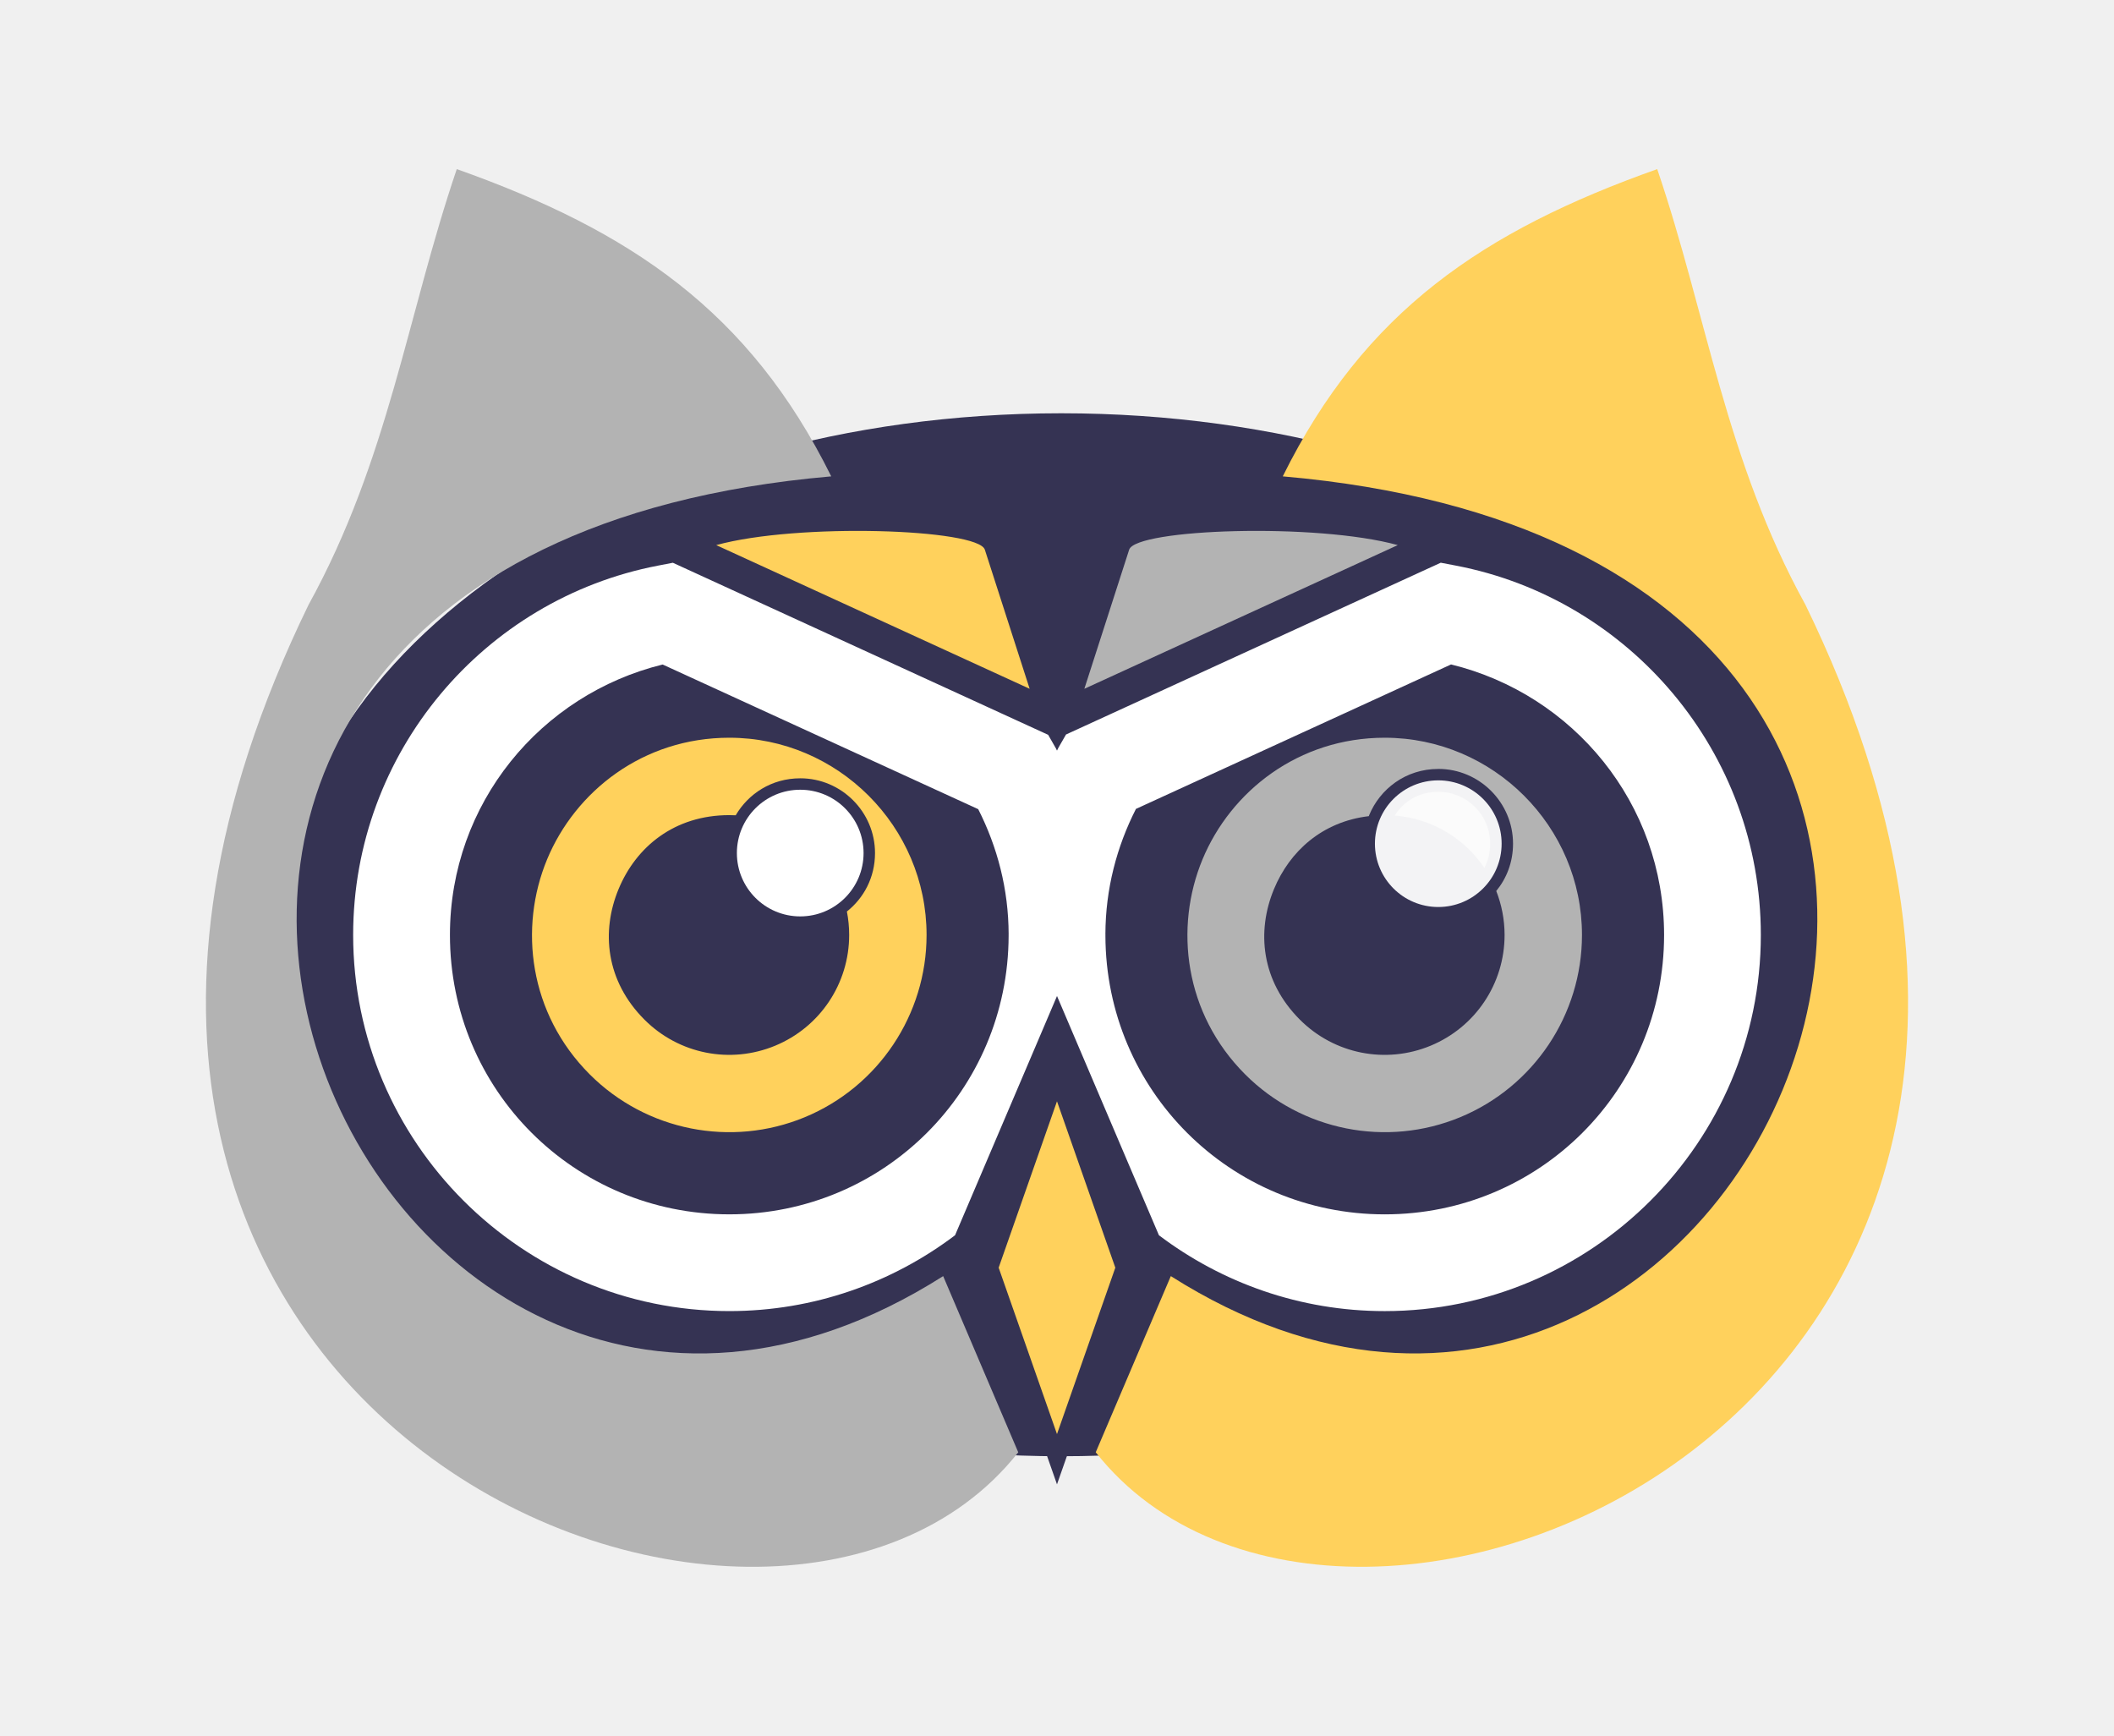
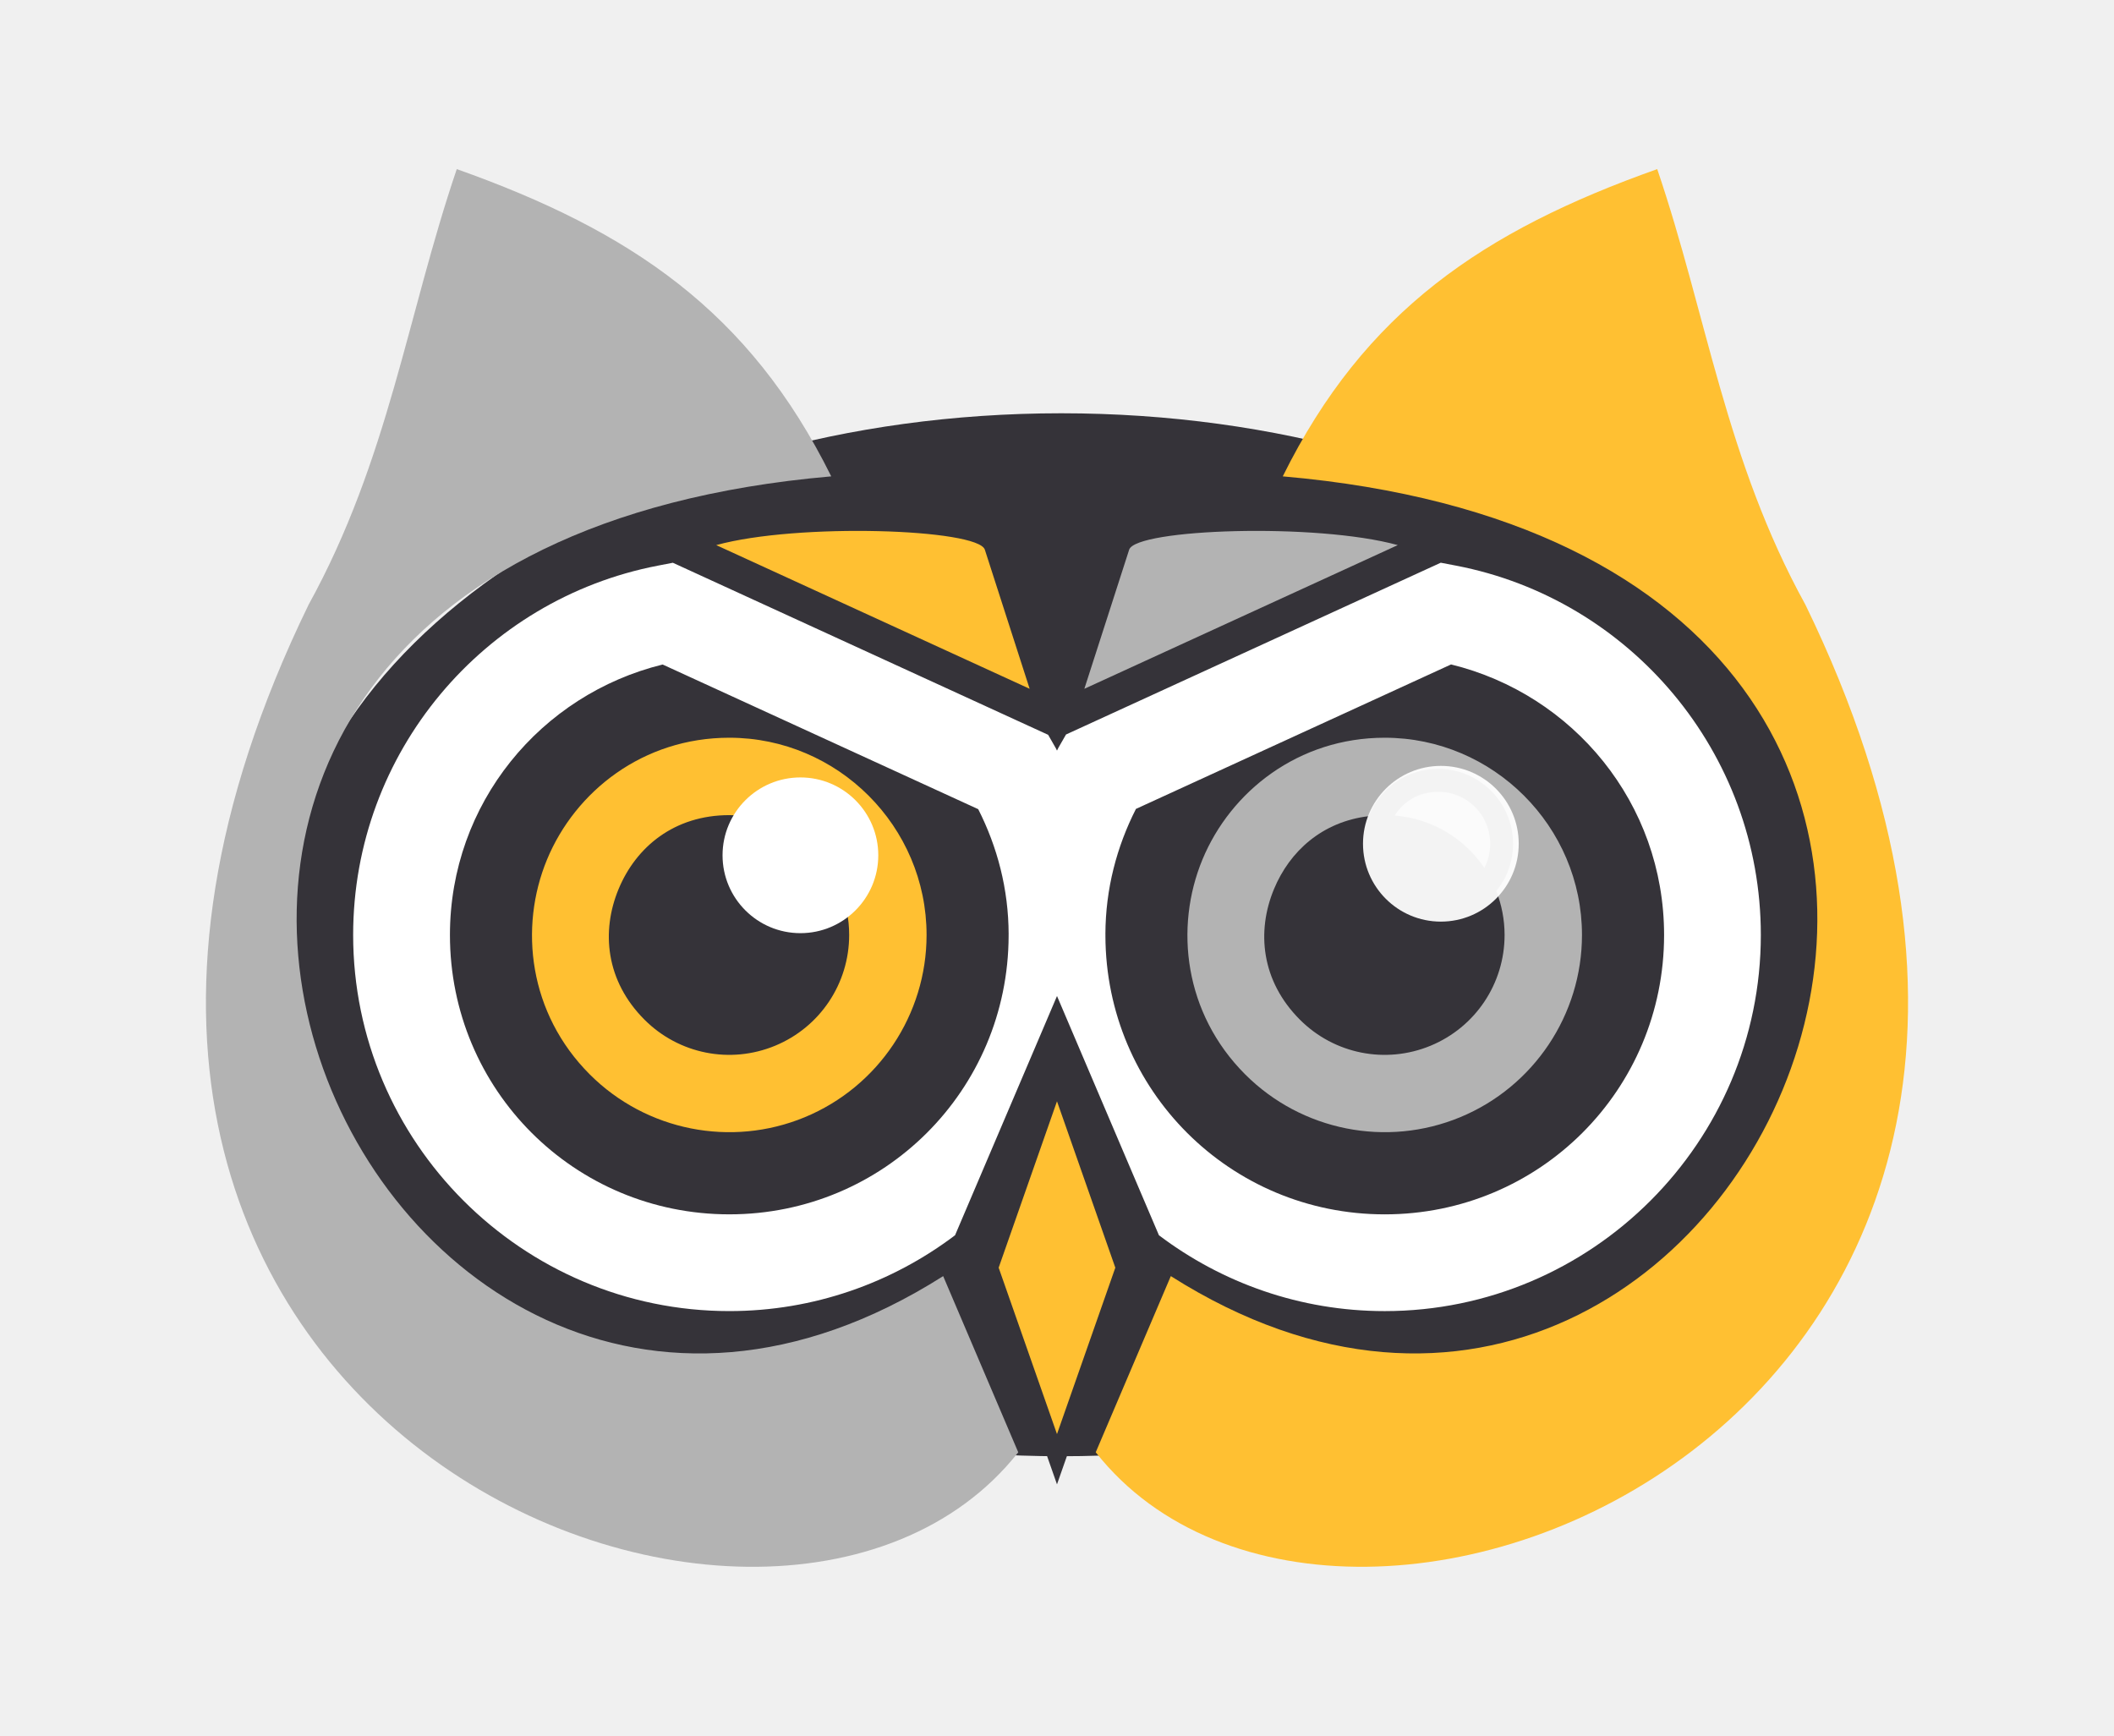
<svg xmlns="http://www.w3.org/2000/svg" width="146.905mm" height="120.633mm" viewBox="0 0 146.905 120.633" version="1.1" id="svg5" xml:space="preserve">
  <defs id="defs2">
    <circle r="75" cy="75" cx="75" id="path-1" />
    <circle r="75" cy="75" cx="75" id="path-1-3" />
  </defs>
  <g id="layer1" transform="translate(-35.51004,-102.8327)">
-     <ellipse style="fill:#353353;fill-opacity:1;stroke:none;stroke-width:0.34;stroke-opacity:1" id="path4658" cx="109.258" cy="167.791" ry="36.239" rx="54.229" />
+     <ellipse style="fill:#353339;fill-opacity:1;stroke:none;stroke-width:0.34;stroke-opacity:1" id="path4658" cx="109.258" cy="167.791" ry="36.239" rx="54.229" />
    <path d="m 108.944,139.472 v 0.503 0.487 0.471 0.456 0.441 0.427 0.412 0.398 0.384 0.37 0.357 0.344 0.331 0.318 0.305 0.293 0.282 0.269 0.258 0.247 0.236 0.225 0.215 0.205 0.194 0.185 0.175 0.166 0.157 0.148 0.14 0.132 0.123 0.117 0.108 0.101 0.095 0.087 0.081 0.075 0.068 0.063 0.058 0.052 0.048 0.043 0.038 0.034 0.029 0.025 0.022 0.02 0.017 0.014 0.011 0.01 0.01 0.01 0 0 0 0" style="fill:#ffcc00;fill-rule:evenodd;stroke-width:2.801" id="path193-3" />
    <path style="opacity:1;fill:#b3b3b3;fill-opacity:1;fill-rule:evenodd;stroke:none;stroke-width:4.012;stroke-linecap:butt;stroke-linejoin:miter;stroke-miterlimit:4;stroke-dasharray:none;stroke-opacity:1" d="m 67.252,114.584 c -3.435,10.095 -4.738,20.189 -10.304,30.284 -27.469,56.472 32.115,80.732 49.322,58.889 l -1.992,-4.673 -3.226,-7.571 C 60.226,217.41 28.224,141.608 93.274,135.936 87.589,124.454 79.332,118.874 67.252,114.584 Z m 41.729,70.663 c -1.067,1.016 -2.132,1.956 -3.193,2.827 l -1.274,2.988 2.857,6.704 1.072,2.518 c 0.189,-0.387 0.369,-0.782 0.537,-1.19 z" id="path2-3-6" />
-     <path style="opacity:1;fill:#ffd15c;fill-opacity:1;fill-rule:evenodd;stroke:none;stroke-width:4.012;stroke-linecap:butt;stroke-linejoin:miter;stroke-miterlimit:4;stroke-dasharray:none;stroke-opacity:1" d="m 150.673,114.584 c -12.08,4.29 -20.337,9.87 -26.022,21.352 65.049,5.672 33.048,81.473 -7.779,55.576 l -3.227,7.571 -1.991,4.672 c 17.207,21.844 76.791,-2.416 49.322,-58.889 -5.566,-10.095 -6.869,-20.188 -10.304,-30.284 z m -41.729,70.663 v 13.848 c 0.167,0.407 0.348,0.803 0.537,1.19 l 1.072,-2.518 2.856,-6.704 -1.273,-2.987 c -1.061,-0.871 -2.126,-1.811 -3.193,-2.828 z" id="path2-7" />
-     <path style="color:#000000;font-style:normal;font-variant:normal;font-weight:normal;font-stretch:normal;font-size:medium;line-height:normal;font-family:sans-serif;font-variant-ligatures:normal;font-variant-position:normal;font-variant-caps:normal;font-variant-numeric:normal;font-variant-alternates:normal;font-feature-settings:normal;text-indent:0;text-align:start;text-decoration:none;text-decoration-line:none;text-decoration-style:solid;text-decoration-color:#000000;letter-spacing:normal;word-spacing:normal;text-transform:none;writing-mode:lr-tb;direction:ltr;text-orientation:mixed;dominant-baseline:auto;baseline-shift:baseline;text-anchor:start;white-space:normal;shape-padding:0;clip-rule:nonzero;display:inline;overflow:visible;visibility:visible;isolation:auto;mix-blend-mode:normal;color-interpolation:sRGB;color-interpolation-filters:linearRGB;solid-color:#000000;solid-opacity:1;vector-effect:none;fill:#ffd15c;fill-opacity:1;fill-rule:nonzero;stroke:none;stroke-width:5.378;stroke-linecap:butt;stroke-linejoin:miter;stroke-miterlimit:4;stroke-dasharray:none;stroke-dashoffset:0;stroke-opacity:1;color-rendering:auto;image-rendering:auto;shape-rendering:auto;text-rendering:auto;enable-background:accumulate" d="m 86.19,154.099 c -5.992,-1e-5 -10.701,3.723 -12.665,8.462 -1.963,4.739 -1.265,10.701 2.972,14.937 3.915,3.915 9.824,5.09 14.939,2.972 5.115,-2.118 8.463,-7.127 8.463,-12.664 1.95e-4,-7.539 -6.17,-13.707 -13.709,-13.707 z m 4.93,2.819 c 2.86,0 5.196,2.336 5.196,5.196 -2.1e-5,1.714 -0.795,3.141 -1.954,4.061 0.103,0.527 0.158,1.072 0.158,1.631 -8.8e-5,3.376 -2.023,6.403 -5.142,7.695 -3.12,1.292 -6.69,0.582 -9.078,-1.805 -2.704,-2.704 -3.019,-6.147 -1.805,-9.077 1.214,-2.93 3.87,-5.141 7.695,-5.141 0.15,0 0.298,0.003 0.446,0.011 0.868,-1.484 2.48,-2.57 4.484,-2.57 z m 0,1.589 c -1.187,0 -2.121,0.507 -2.748,1.264 2.474,0.66 4.48,2.411 5.472,4.724 0.54,-0.605 0.884,-1.407 0.884,-2.381 2.7e-5,-2.002 -1.605,-3.607 -3.607,-3.607 z" id="path34-5" />
-     <path d="m 91.119,157.713 a 4.402,4.401 0 0 1 4.402,4.401 4.402,4.401 0 1 1 -4.402,-4.401 z" style="fill:#ffffff;fill-opacity:1;fill-rule:evenodd;stroke:#ffffff;stroke-width:0;stroke-linecap:butt;stroke-linejoin:miter;stroke-miterlimit:4;stroke-dasharray:none" id="path38-3" />
+     <path style="opacity:1;fill:#ffc032;fill-opacity:1;fill-rule:evenodd;stroke:none;stroke-width:4.012;stroke-linecap:butt;stroke-linejoin:miter;stroke-miterlimit:4;stroke-dasharray:none;stroke-opacity:1" d="m 150.673,114.584 c -12.08,4.29 -20.337,9.87 -26.022,21.352 65.049,5.672 33.048,81.473 -7.779,55.576 l -3.227,7.571 -1.991,4.672 c 17.207,21.844 76.791,-2.416 49.322,-58.889 -5.566,-10.095 -6.869,-20.188 -10.304,-30.284 z m -41.729,70.663 v 13.848 c 0.167,0.407 0.348,0.803 0.537,1.19 l 1.072,-2.518 2.856,-6.704 -1.273,-2.987 c -1.061,-0.871 -2.126,-1.811 -3.193,-2.828 z" id="path2-7" />
+     <path style="color:#000000;font-style:normal;font-variant:normal;font-weight:normal;font-stretch:normal;font-size:medium;line-height:normal;font-family:sans-serif;font-variant-ligatures:normal;font-variant-position:normal;font-variant-caps:normal;font-variant-numeric:normal;font-variant-alternates:normal;font-feature-settings:normal;text-indent:0;text-align:start;text-decoration:none;text-decoration-line:none;text-decoration-style:solid;text-decoration-color:#000000;letter-spacing:normal;word-spacing:normal;text-transform:none;writing-mode:lr-tb;direction:ltr;text-orientation:mixed;dominant-baseline:auto;baseline-shift:baseline;text-anchor:start;white-space:normal;shape-padding:0;clip-rule:nonzero;display:inline;overflow:visible;visibility:visible;isolation:auto;mix-blend-mode:normal;color-interpolation:sRGB;color-interpolation-filters:linearRGB;solid-color:#000000;solid-opacity:1;vector-effect:none;fill:#ffc032;fill-opacity:1;fill-rule:nonzero;stroke:none;stroke-width:5.378;stroke-linecap:butt;stroke-linejoin:miter;stroke-miterlimit:4;stroke-dasharray:none;stroke-dashoffset:0;stroke-opacity:1;color-rendering:auto;image-rendering:auto;shape-rendering:auto;text-rendering:auto;enable-background:accumulate" d="m 86.19,154.099 c -5.992,-1e-5 -10.701,3.723 -12.665,8.462 -1.963,4.739 -1.265,10.701 2.972,14.937 3.915,3.915 9.824,5.09 14.939,2.972 5.115,-2.118 8.463,-7.127 8.463,-12.664 1.95e-4,-7.539 -6.17,-13.707 -13.709,-13.707 z m 4.93,2.819 c 2.86,0 5.196,2.336 5.196,5.196 -2.1e-5,1.714 -0.795,3.141 -1.954,4.061 0.103,0.527 0.158,1.072 0.158,1.631 -8.8e-5,3.376 -2.023,6.403 -5.142,7.695 -3.12,1.292 -6.69,0.582 -9.078,-1.805 -2.704,-2.704 -3.019,-6.147 -1.805,-9.077 1.214,-2.93 3.87,-5.141 7.695,-5.141 0.15,0 0.298,0.003 0.446,0.011 0.868,-1.484 2.48,-2.57 4.484,-2.57 z m 0,1.589 c -1.187,0 -2.121,0.507 -2.748,1.264 2.474,0.66 4.48,2.411 5.472,4.724 0.54,-0.605 0.884,-1.407 0.884,-2.381 2.7e-5,-2.002 -1.605,-3.607 -3.607,-3.607 z" id="path34-5" />
+     <path d="m 91.132,156.858 a 5.411,5.411 0 0 1 5.411,5.411 5.411,5.411 0 1 1 -5.411,-5.411 z" style="fill:#ffffff;fill-opacity:1;fill-rule:evenodd;stroke:#ffffff;stroke-width:0;stroke-linecap:butt;stroke-linejoin:miter;stroke-miterlimit:4;stroke-dasharray:none" id="path38-3" />
    <path style="color:#000000;font-style:normal;font-variant:normal;font-weight:normal;font-stretch:normal;font-size:medium;line-height:normal;font-family:sans-serif;font-variant-ligatures:normal;font-variant-position:normal;font-variant-caps:normal;font-variant-numeric:normal;font-variant-alternates:normal;font-feature-settings:normal;text-indent:0;text-align:start;text-decoration:none;text-decoration-line:none;text-decoration-style:solid;text-decoration-color:#000000;letter-spacing:normal;word-spacing:normal;text-transform:none;writing-mode:lr-tb;direction:ltr;text-orientation:mixed;dominant-baseline:auto;baseline-shift:baseline;text-anchor:start;white-space:normal;shape-padding:0;clip-rule:nonzero;display:inline;overflow:visible;visibility:visible;isolation:auto;mix-blend-mode:normal;color-interpolation:sRGB;color-interpolation-filters:linearRGB;solid-color:#000000;solid-opacity:1;vector-effect:none;fill:#b3b3b3;fill-opacity:1;fill-rule:nonzero;stroke:none;stroke-width:5.378;stroke-linecap:butt;stroke-linejoin:miter;stroke-miterlimit:4;stroke-dasharray:none;stroke-dashoffset:0;stroke-opacity:1;color-rendering:auto;image-rendering:auto;shape-rendering:auto;text-rendering:auto;enable-background:accumulate" d="m 131.736,154.099 c -5.992,0 -10.701,3.722 -12.665,8.461 -1.963,4.739 -1.265,10.702 2.972,14.938 3.915,3.915 9.823,5.09 14.938,2.972 5.115,-2.118 8.463,-7.127 8.463,-12.664 2.1e-4,-7.539 -6.169,-13.707 -13.708,-13.707 z m 3.721,2.167 c 2.86,-1.7e-4 5.196,2.336 5.196,5.196 1e-5,1.289 -0.45,2.416 -1.166,3.287 0.369,0.946 0.579,1.974 0.579,3.058 -9e-5,3.376 -2.023,6.403 -5.142,7.695 -3.12,1.292 -6.69,0.581 -9.078,-1.806 -2.704,-2.704 -3.02,-6.146 -1.806,-9.076 1.092,-2.637 3.359,-4.688 6.59,-5.071 0.009,-0.024 0.017,-0.049 0.027,-0.073 0.745,-1.799 2.519,-3.207 4.8,-3.208 z m 0,1.589 c -1.38,9e-5 -2.42,0.684 -3.03,1.653 2.611,0.21 4.865,1.6 6.235,3.644 0.253,-0.486 0.403,-1.05 0.403,-1.69 -3e-5,-2.002 -1.606,-3.607 -3.608,-3.607 z" id="path42-5" />
-     <path d="m 135.458,157.061 a 4.402,4.401 0 0 1 4.402,4.401 4.402,4.401 0 1 1 -4.402,-4.401 z" style="fill:#ffffff;fill-opacity:0.941;fill-rule:evenodd;stroke:#ffffff;stroke-width:0;stroke-linecap:butt;stroke-linejoin:miter;stroke-miterlimit:4;stroke-dasharray:none" id="path46-6" />
+     <path d="m 135.637,156.056 a 5.411,5.411 0 0 1 5.412,5.411 5.411,5.411 0 1 1 -5.412,-5.411 z" style="fill:#ffffff;fill-opacity:0.941;fill-rule:evenodd;stroke:#ffffff;stroke-width:0;stroke-linecap:butt;stroke-linejoin:miter;stroke-miterlimit:4;stroke-dasharray:none" id="path46-6" />
    <path style="color:#000000;font-style:normal;font-variant:normal;font-weight:normal;font-stretch:normal;font-size:medium;line-height:normal;font-family:sans-serif;font-variant-ligatures:normal;font-variant-position:normal;font-variant-caps:normal;font-variant-numeric:normal;font-variant-alternates:normal;font-feature-settings:normal;text-indent:0;text-align:start;text-decoration:none;text-decoration-line:none;text-decoration-style:solid;text-decoration-color:#000000;letter-spacing:normal;word-spacing:normal;text-transform:none;writing-mode:lr-tb;direction:ltr;text-orientation:mixed;dominant-baseline:auto;baseline-shift:baseline;text-anchor:start;white-space:normal;shape-padding:0;clip-rule:nonzero;display:inline;overflow:visible;visibility:visible;isolation:auto;mix-blend-mode:normal;color-interpolation:sRGB;color-interpolation-filters:linearRGB;solid-color:#000000;solid-opacity:1;vector-effect:none;fill:#ffffff;fill-opacity:1;fill-rule:nonzero;stroke:none;stroke-width:6.723;stroke-linecap:butt;stroke-linejoin:miter;stroke-miterlimit:4;stroke-dasharray:none;stroke-dashoffset:0;stroke-opacity:1;color-rendering:auto;image-rendering:auto;shape-rendering:auto;text-rendering:auto;enable-background:accumulate" d="m 135.631,141.937 -0.978,0.448 -8.525,3.908 -16.539,7.582 -0.536,0.934 c -0.034,0.059 -0.057,0.125 -0.091,0.185 -0.029,-0.052 -0.05,-0.11 -0.079,-0.162 l -0.536,-0.936 -0.98,-0.449 -15.604,-7.154 -9.495,-4.353 -1.058,0.204 c -12.059,2.328 -21.159,12.965 -21.159,25.661 0,14.396 11.743,26.138 26.139,26.138 5.883,0 11.316,-1.966 15.688,-5.27 l 2.401,-5.634 3.138,-7.362 1.546,-3.629 4.682,10.991 2.401,5.634 c 4.373,3.304 9.806,5.271 15.689,5.271 14.396,0 26.138,-11.742 26.138,-26.138 0,-12.706 -9.113,-23.349 -21.185,-25.667 z m 0.715,7.069 c 8.481,2.074 14.804,9.641 14.804,18.801 0,10.762 -8.651,19.414 -19.414,19.414 -10.744,0 -19.382,-8.627 -19.409,-19.365 3e-5,-0.017 0.002,-0.033 0.002,-0.049 0,-0.019 -0.003,-0.037 -0.003,-0.056 0.009,-3.151 0.791,-6.087 2.123,-8.706 l 14.484,-6.639 z m -54.788,0.005 7.404,3.394 14.526,6.659 c 1.326,2.614 2.105,5.543 2.114,8.686 -3e-5,0.019 -0.003,0.037 -0.003,0.056 0,0.017 0.002,0.033 0.002,0.049 -0.027,10.739 -8.664,19.365 -19.409,19.365 -10.762,0 -19.415,-8.652 -19.415,-19.414 0,-9.152 6.313,-16.714 14.782,-18.795 z" id="path99-2" />
-     <path d="m 108.962,177.617 2.333,6.655 2.333,6.655 -2.333,6.655 -2.333,6.655 -2.333,-6.655 -2.333,-6.655 2.333,-6.655 z" style="fill:#ffd15c;fill-opacity:1;fill-rule:evenodd;stroke:#353353;stroke-width:1.156;stroke-linecap:butt;stroke-linejoin:miter;stroke-miterlimit:4;stroke-dasharray:none;stroke-opacity:1" id="path127-9" />
-     <path d="m 85.282,140.713 c 5.665,-1.562 18.199,-1.13 18.666,0.318 l 3.114,9.668 z" style="fill:#ffd15c;fill-opacity:1;fill-rule:evenodd;stroke:#000000;stroke-width:0;stroke-linecap:butt;stroke-linejoin:miter;stroke-miterlimit:4;stroke-dasharray:none" id="path195-1" />
+     <path d="m 108.962,177.617 2.333,6.655 2.333,6.655 -2.333,6.655 -2.333,6.655 -2.333,-6.655 -2.333,-6.655 2.333,-6.655 z" style="fill:#ffc032;fill-opacity:1;fill-rule:evenodd;stroke:#353339;stroke-width:1.156;stroke-linecap:butt;stroke-linejoin:miter;stroke-miterlimit:4;stroke-dasharray:none;stroke-opacity:1" id="path127-9" />
+     <path d="m 85.282,140.713 c 5.665,-1.562 18.199,-1.13 18.666,0.318 l 3.114,9.668 z" style="fill:#ffc032;fill-opacity:1;fill-rule:evenodd;stroke:#000000;stroke-width:0;stroke-linecap:butt;stroke-linejoin:miter;stroke-miterlimit:4;stroke-dasharray:none" id="path195-1" />
    <path d="m 132.643,140.713 c -5.664,-1.562 -18.199,-1.13 -18.666,0.318 l -3.114,9.668 z" style="fill:#b3b3b3;fill-opacity:1;fill-rule:evenodd;stroke:#000000;stroke-width:0;stroke-linecap:butt;stroke-linejoin:miter;stroke-miterlimit:4;stroke-dasharray:none" id="path197-2" />
  </g>
</svg>
